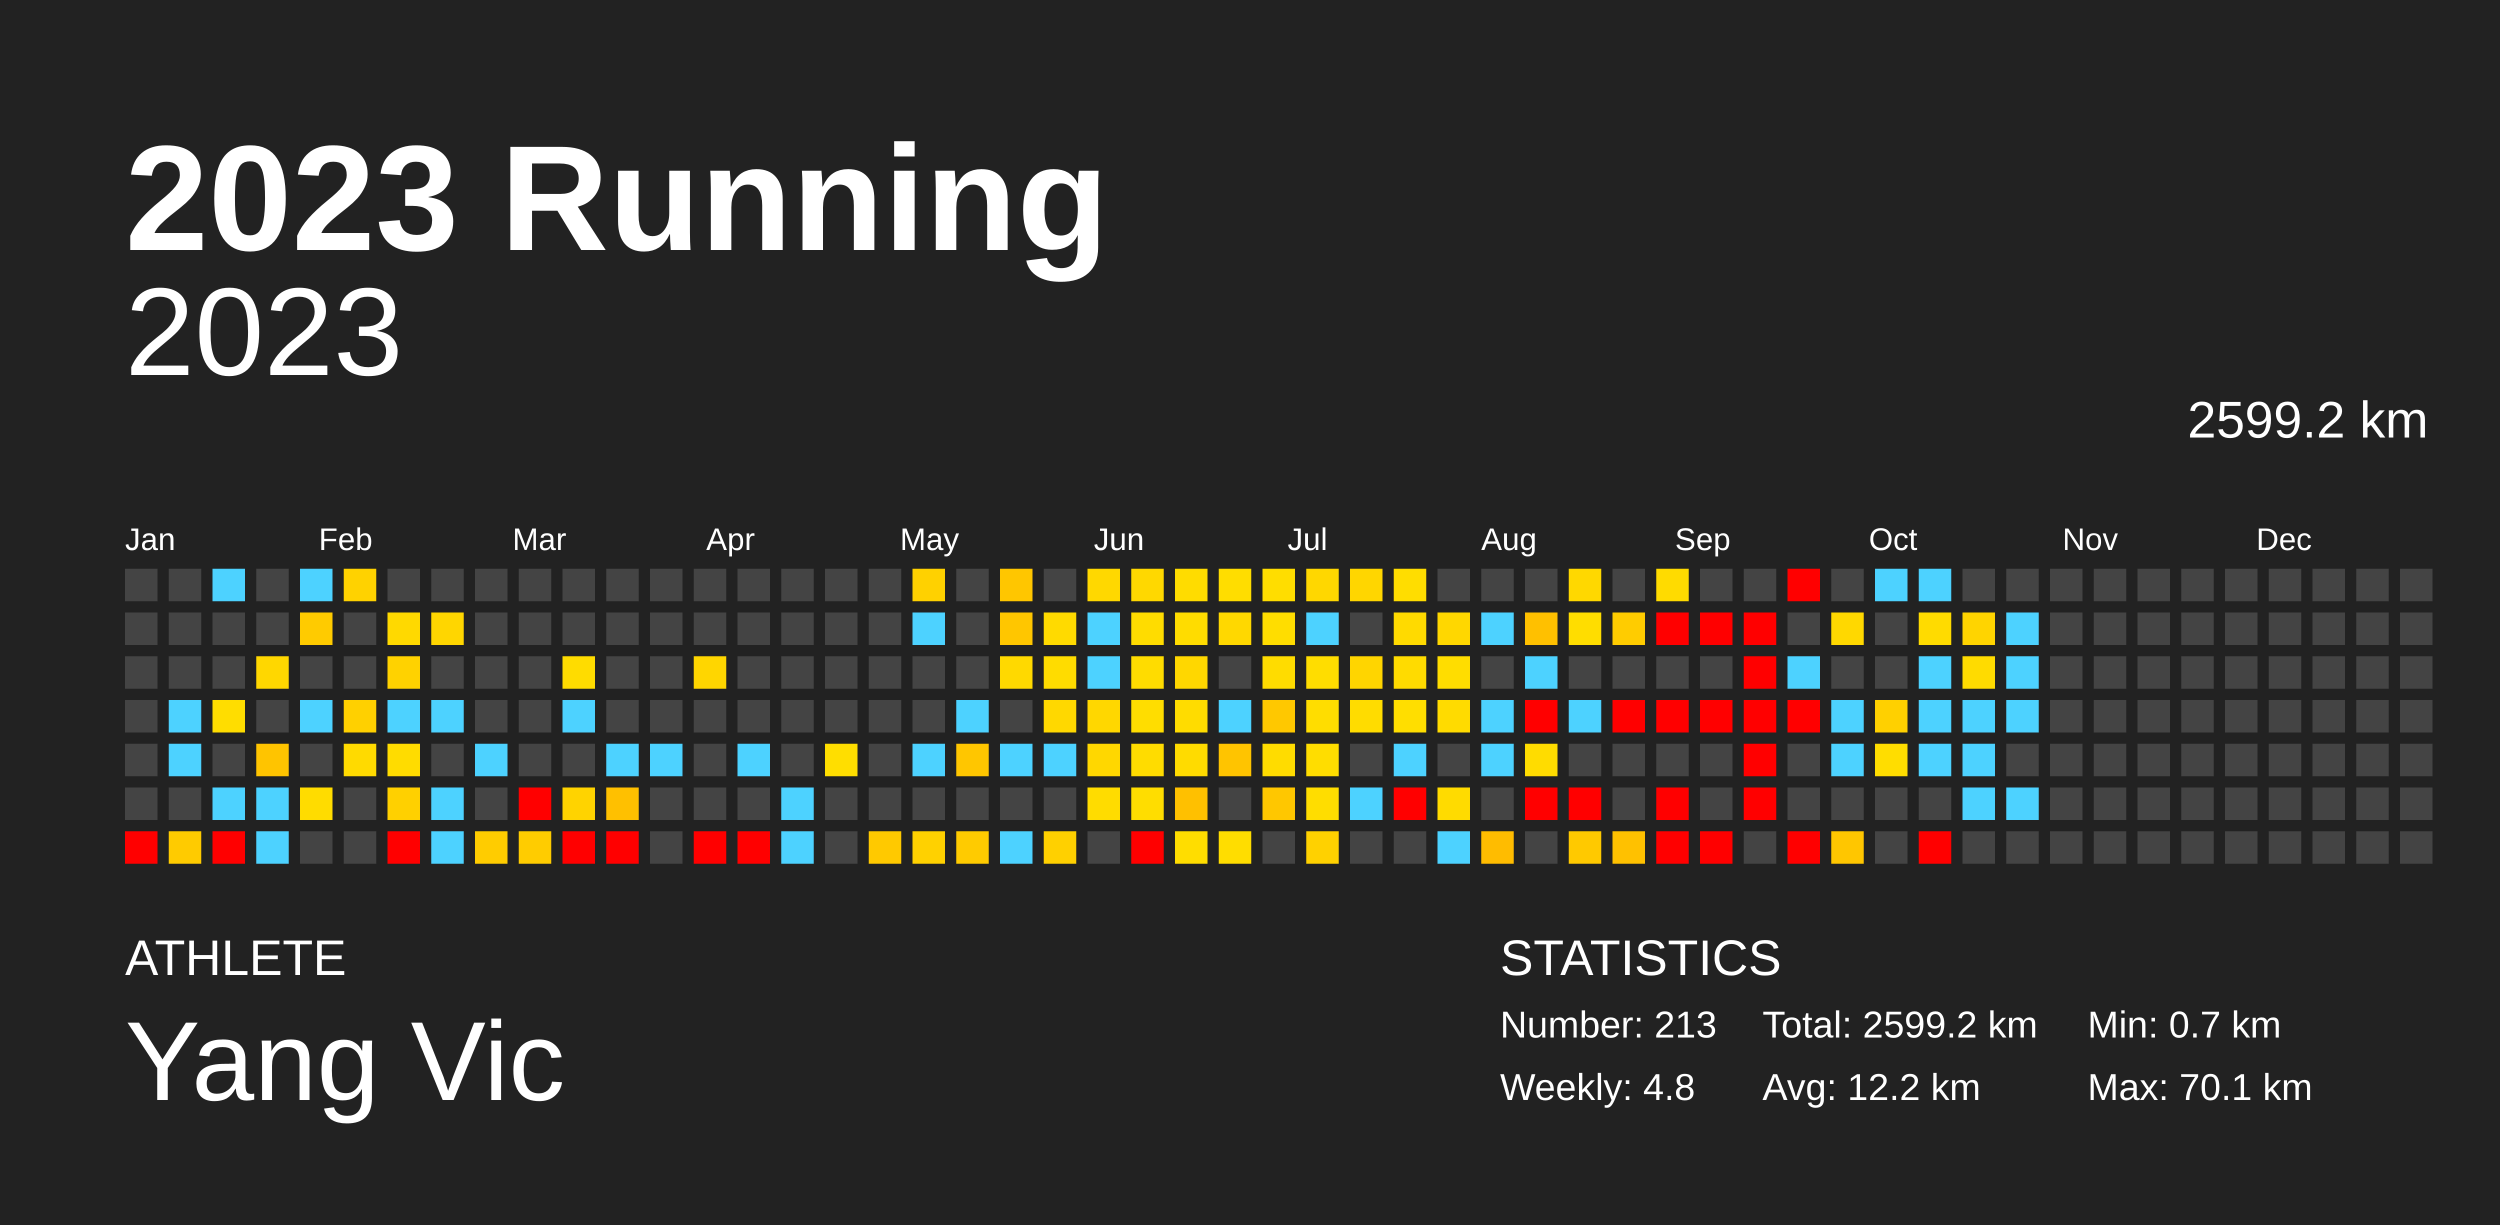
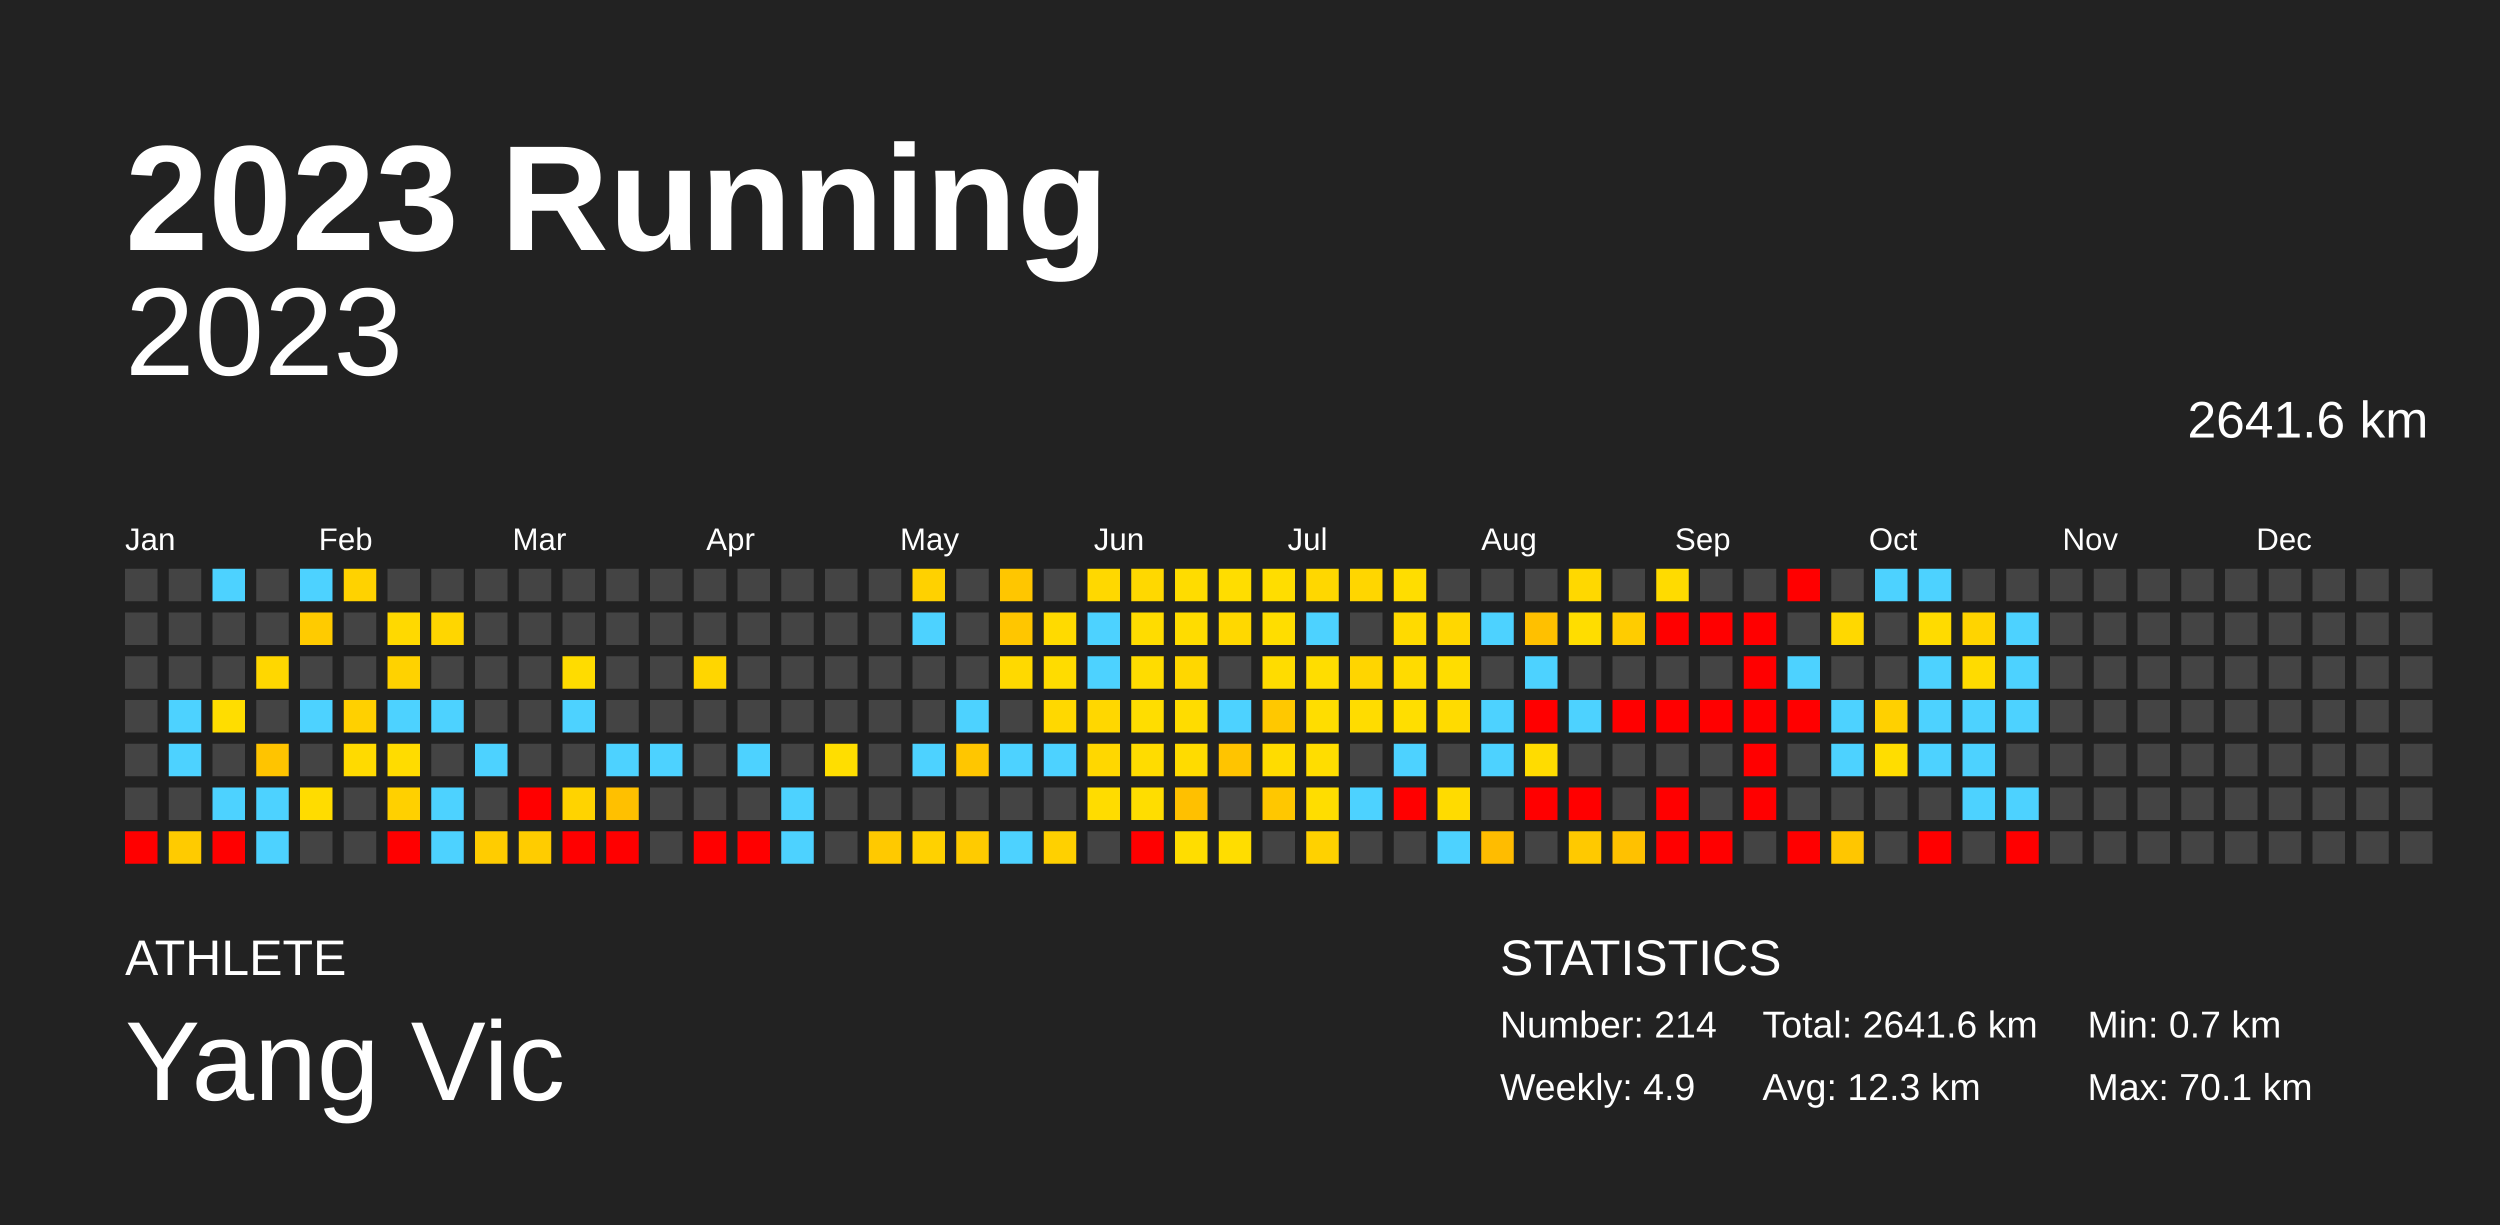
<svg xmlns="http://www.w3.org/2000/svg" baseProfile="full" height="98mm" version="1.1" viewBox="0,0,200,98" width="200mm">
  <defs />
  <rect fill="#222222" height="98" width="200" x="0" y="0" />
  <text fill="#FFFFFF" style="font-size:12px; font-family:Arial; font-weight:bold;" x="10" y="20">2023 Running</text>
  <text fill="#FFFFFF" style="font-size:4px; font-family:Arial" x="10" y="78">ATHLETE</text>
  <text fill="#FFFFFF" style="font-size:9px; font-family:Arial" x="10" y="88">Yang Vic</text>
  <text fill="#FFFFFF" style="font-size:4px; font-family:Arial" x="120" y="78">STATISTICS</text>
-   <text fill="#FFFFFF" style="font-size:3px; font-family:Arial" x="120" y="83">Number: 213</text>
-   <text fill="#FFFFFF" style="font-size:3px; font-family:Arial" x="120" y="88">Weekly: 4.8</text>
-   <text fill="#FFFFFF" style="font-size:3px; font-family:Arial" x="141" y="83">Total: 2599.2 km</text>
-   <text fill="#FFFFFF" style="font-size:3px; font-family:Arial" x="141" y="88">Avg: 12.2 km</text>
+   <text fill="#FFFFFF" style="font-size:3px; font-family:Arial" x="120" y="83">Number: 214</text>
+   <text fill="#FFFFFF" style="font-size:3px; font-family:Arial" x="120" y="88">Weekly: 4.9</text>
+   <text fill="#FFFFFF" style="font-size:3px; font-family:Arial" x="141" y="83">Total: 2641.6 km</text>
+   <text fill="#FFFFFF" style="font-size:3px; font-family:Arial" x="141" y="88">Avg: 12.3 km</text>
  <text fill="#FFFFFF" style="font-size:3px; font-family:Arial" x="167" y="83">Min: 0.7 km</text>
  <text fill="#FFFFFF" style="font-size:3px; font-family:Arial" x="167" y="88">Max: 70.1 km</text>
  <text alignment-baseline="hanging" fill="#FFFFFF" style="font-size:10.0px; font-family:Arial;" x="10" y="30">2023</text>
-   <text alignment-baseline="hanging" fill="#FFFFFF" style="font-size:4.125px; font-family:Arial;" x="175" y="35">2599.2 km</text>
+   <text alignment-baseline="hanging" fill="#FFFFFF" style="font-size:4.125px; font-family:Arial;" x="175" y="35">2641.6 km</text>
  <text fill="#FFFFFF" style="font-size:2.5px; font-family:Arial" x="10.0" y="44">Jan</text>
  <text fill="#FFFFFF" style="font-size:2.5px; font-family:Arial" x="25.5" y="44">Feb</text>
  <text fill="#FFFFFF" style="font-size:2.5px; font-family:Arial" x="41.0" y="44">Mar</text>
  <text fill="#FFFFFF" style="font-size:2.5px; font-family:Arial" x="56.5" y="44">Apr</text>
  <text fill="#FFFFFF" style="font-size:2.5px; font-family:Arial" x="72.0" y="44">May</text>
  <text fill="#FFFFFF" style="font-size:2.5px; font-family:Arial" x="87.5" y="44">Jun</text>
  <text fill="#FFFFFF" style="font-size:2.5px; font-family:Arial" x="103.0" y="44">Jul</text>
  <text fill="#FFFFFF" style="font-size:2.5px; font-family:Arial" x="118.5" y="44">Aug</text>
  <text fill="#FFFFFF" style="font-size:2.5px; font-family:Arial" x="134.0" y="44">Sep</text>
  <text fill="#FFFFFF" style="font-size:2.5px; font-family:Arial" x="149.5" y="44">Oct</text>
  <text fill="#FFFFFF" style="font-size:2.5px; font-family:Arial" x="165.0" y="44">Nov</text>
  <text fill="#FFFFFF" style="font-size:2.5px; font-family:Arial" x="180.5" y="44">Dec</text>
  <rect fill="#444444" height="2.6" width="2.6" x="10.0" y="45.5" />
  <rect fill="#444444" height="2.6" width="2.6" x="10.0" y="49.0" />
  <rect fill="#444444" height="2.6" width="2.6" x="10.0" y="52.5" />
  <rect fill="#444444" height="2.6" width="2.6" x="10.0" y="56.0" />
  <rect fill="#444444" height="2.6" width="2.6" x="10.0" y="59.5" />
  <rect fill="#444444" height="2.6" width="2.6" x="10.0" y="63.0" />
  <rect fill="red" height="2.6" width="2.6" x="10.0" y="66.5" />
  <rect fill="#444444" height="2.6" width="2.6" x="13.5" y="45.5" />
  <rect fill="#444444" height="2.6" width="2.6" x="13.5" y="49.0" />
  <rect fill="#444444" height="2.6" width="2.6" x="13.5" y="52.5" />
  <rect fill="#4dd2ff" height="2.6" width="2.6" x="13.5" y="56.0" />
  <rect fill="#4dd2ff" height="2.6" width="2.6" x="13.5" y="59.5" />
  <rect fill="#444444" height="2.6" width="2.6" x="13.5" y="63.0" />
  <rect fill="#ffcb00" height="2.6" width="2.6" x="13.5" y="66.5" />
  <rect fill="#4dd2ff" height="2.6" width="2.6" x="17.0" y="45.5" />
  <rect fill="#444444" height="2.6" width="2.6" x="17.0" y="49.0" />
  <rect fill="#444444" height="2.6" width="2.6" x="17.0" y="52.5" />
  <rect fill="#ffdd00" height="2.6" width="2.6" x="17.0" y="56.0" />
  <rect fill="#444444" height="2.6" width="2.6" x="17.0" y="59.5" />
  <rect fill="#4dd2ff" height="2.6" width="2.6" x="17.0" y="63.0" />
  <rect fill="red" height="2.6" width="2.6" x="17.0" y="66.5" />
  <rect fill="#444444" height="2.6" width="2.6" x="20.5" y="45.5" />
  <rect fill="#444444" height="2.6" width="2.6" x="20.5" y="49.0" />
  <rect fill="#ffd700" height="2.6" width="2.6" x="20.5" y="52.5" />
  <rect fill="#444444" height="2.6" width="2.6" x="20.5" y="56.0" />
  <rect fill="#ffc400" height="2.6" width="2.6" x="20.5" y="59.5" />
  <rect fill="#4dd2ff" height="2.6" width="2.6" x="20.5" y="63.0" />
  <rect fill="#4dd2ff" height="2.6" width="2.6" x="20.5" y="66.5" />
  <rect fill="#4dd2ff" height="2.6" width="2.6" x="24.0" y="45.5" />
  <rect fill="#ffcb00" height="2.6" width="2.6" x="24.0" y="49.0" />
  <rect fill="#444444" height="2.6" width="2.6" x="24.0" y="52.5" />
  <rect fill="#4dd2ff" height="2.6" width="2.6" x="24.0" y="56.0" />
  <rect fill="#444444" height="2.6" width="2.6" x="24.0" y="59.5" />
  <rect fill="#ffdc00" height="2.6" width="2.6" x="24.0" y="63.0" />
  <rect fill="#444444" height="2.6" width="2.6" x="24.0" y="66.5" />
  <rect fill="#ffd200" height="2.6" width="2.6" x="27.5" y="45.5" />
  <rect fill="#444444" height="2.6" width="2.6" x="27.5" y="49.0" />
  <rect fill="#444444" height="2.6" width="2.6" x="27.5" y="52.5" />
  <rect fill="#ffd000" height="2.6" width="2.6" x="27.5" y="56.0" />
  <rect fill="#ffda00" height="2.6" width="2.6" x="27.5" y="59.5" />
  <rect fill="#444444" height="2.6" width="2.6" x="27.5" y="63.0" />
  <rect fill="#444444" height="2.6" width="2.6" x="27.5" y="66.5" />
  <rect fill="#444444" height="2.6" width="2.6" x="31.0" y="45.5" />
  <rect fill="#ffd900" height="2.6" width="2.6" x="31.0" y="49.0" />
  <rect fill="#ffd200" height="2.6" width="2.6" x="31.0" y="52.5" />
  <rect fill="#4dd2ff" height="2.6" width="2.6" x="31.0" y="56.0" />
  <rect fill="#ffdc00" height="2.6" width="2.6" x="31.0" y="59.5" />
  <rect fill="#ffd000" height="2.6" width="2.6" x="31.0" y="63.0" />
  <rect fill="red" height="2.6" width="2.6" x="31.0" y="66.5" />
  <rect fill="#444444" height="2.6" width="2.6" x="34.5" y="45.5" />
  <rect fill="#ffd600" height="2.6" width="2.6" x="34.5" y="49.0" />
  <rect fill="#444444" height="2.6" width="2.6" x="34.5" y="52.5" />
  <rect fill="#4dd2ff" height="2.6" width="2.6" x="34.5" y="56.0" />
  <rect fill="#444444" height="2.6" width="2.6" x="34.5" y="59.5" />
  <rect fill="#4dd2ff" height="2.6" width="2.6" x="34.5" y="63.0" />
  <rect fill="#4dd2ff" height="2.6" width="2.6" x="34.5" y="66.5" />
  <rect fill="#444444" height="2.6" width="2.6" x="38.0" y="45.5" />
  <rect fill="#444444" height="2.6" width="2.6" x="38.0" y="49.0" />
  <rect fill="#444444" height="2.6" width="2.6" x="38.0" y="52.5" />
  <rect fill="#444444" height="2.6" width="2.6" x="38.0" y="56.0" />
  <rect fill="#4dd2ff" height="2.6" width="2.6" x="38.0" y="59.5" />
  <rect fill="#444444" height="2.6" width="2.6" x="38.0" y="63.0" />
  <rect fill="#ffcc00" height="2.6" width="2.6" x="38.0" y="66.5" />
  <rect fill="#444444" height="2.6" width="2.6" x="41.5" y="45.5" />
  <rect fill="#444444" height="2.6" width="2.6" x="41.5" y="49.0" />
  <rect fill="#444444" height="2.6" width="2.6" x="41.5" y="52.5" />
  <rect fill="#444444" height="2.6" width="2.6" x="41.5" y="56.0" />
  <rect fill="#444444" height="2.6" width="2.6" x="41.5" y="59.5" />
  <rect fill="red" height="2.6" width="2.6" x="41.5" y="63.0" />
  <rect fill="#ffcc00" height="2.6" width="2.6" x="41.5" y="66.5" />
  <rect fill="#444444" height="2.6" width="2.6" x="45.0" y="45.5" />
  <rect fill="#444444" height="2.6" width="2.6" x="45.0" y="49.0" />
  <rect fill="#ffdc00" height="2.6" width="2.6" x="45.0" y="52.5" />
  <rect fill="#4dd2ff" height="2.6" width="2.6" x="45.0" y="56.0" />
  <rect fill="#444444" height="2.6" width="2.6" x="45.0" y="59.5" />
  <rect fill="#ffd300" height="2.6" width="2.6" x="45.0" y="63.0" />
  <rect fill="red" height="2.6" width="2.6" x="45.0" y="66.5" />
  <rect fill="#444444" height="2.6" width="2.6" x="48.5" y="45.5" />
  <rect fill="#444444" height="2.6" width="2.6" x="48.5" y="49.0" />
  <rect fill="#444444" height="2.6" width="2.6" x="48.5" y="52.5" />
  <rect fill="#444444" height="2.6" width="2.6" x="48.5" y="56.0" />
  <rect fill="#4dd2ff" height="2.6" width="2.6" x="48.5" y="59.5" />
  <rect fill="#ffc000" height="2.6" width="2.6" x="48.5" y="63.0" />
  <rect fill="red" height="2.6" width="2.6" x="48.5" y="66.5" />
  <rect fill="#444444" height="2.6" width="2.6" x="52.0" y="45.5" />
  <rect fill="#444444" height="2.6" width="2.6" x="52.0" y="49.0" />
  <rect fill="#444444" height="2.6" width="2.6" x="52.0" y="52.5" />
  <rect fill="#444444" height="2.6" width="2.6" x="52.0" y="56.0" />
  <rect fill="#4dd2ff" height="2.6" width="2.6" x="52.0" y="59.5" />
  <rect fill="#444444" height="2.6" width="2.6" x="52.0" y="63.0" />
  <rect fill="#444444" height="2.6" width="2.6" x="52.0" y="66.5" />
  <rect fill="#444444" height="2.6" width="2.6" x="55.5" y="45.5" />
  <rect fill="#444444" height="2.6" width="2.6" x="55.5" y="49.0" />
  <rect fill="#ffd600" height="2.6" width="2.6" x="55.5" y="52.5" />
  <rect fill="#444444" height="2.6" width="2.6" x="55.5" y="56.0" />
  <rect fill="#444444" height="2.6" width="2.6" x="55.5" y="59.5" />
  <rect fill="#444444" height="2.6" width="2.6" x="55.5" y="63.0" />
  <rect fill="red" height="2.6" width="2.6" x="55.5" y="66.5" />
  <rect fill="#444444" height="2.6" width="2.6" x="59.0" y="45.5" />
  <rect fill="#444444" height="2.6" width="2.6" x="59.0" y="49.0" />
  <rect fill="#444444" height="2.6" width="2.6" x="59.0" y="52.5" />
  <rect fill="#444444" height="2.6" width="2.6" x="59.0" y="56.0" />
  <rect fill="#4dd2ff" height="2.6" width="2.6" x="59.0" y="59.5" />
  <rect fill="#444444" height="2.6" width="2.6" x="59.0" y="63.0" />
  <rect fill="red" height="2.6" width="2.6" x="59.0" y="66.5" />
  <rect fill="#444444" height="2.6" width="2.6" x="62.5" y="45.5" />
  <rect fill="#444444" height="2.6" width="2.6" x="62.5" y="49.0" />
  <rect fill="#444444" height="2.6" width="2.6" x="62.5" y="52.5" />
  <rect fill="#444444" height="2.6" width="2.6" x="62.5" y="56.0" />
  <rect fill="#444444" height="2.6" width="2.6" x="62.5" y="59.5" />
  <rect fill="#4dd2ff" height="2.6" width="2.6" x="62.5" y="63.0" />
  <rect fill="#4dd2ff" height="2.6" width="2.6" x="62.5" y="66.5" />
  <rect fill="#444444" height="2.6" width="2.6" x="66.0" y="45.5" />
  <rect fill="#444444" height="2.6" width="2.6" x="66.0" y="49.0" />
  <rect fill="#444444" height="2.6" width="2.6" x="66.0" y="52.5" />
  <rect fill="#444444" height="2.6" width="2.6" x="66.0" y="56.0" />
  <rect fill="#ffde00" height="2.6" width="2.6" x="66.0" y="59.5" />
  <rect fill="#444444" height="2.6" width="2.6" x="66.0" y="63.0" />
  <rect fill="#444444" height="2.6" width="2.6" x="66.0" y="66.5" />
  <rect fill="#444444" height="2.6" width="2.6" x="69.5" y="45.5" />
  <rect fill="#444444" height="2.6" width="2.6" x="69.5" y="49.0" />
  <rect fill="#444444" height="2.6" width="2.6" x="69.5" y="52.5" />
  <rect fill="#444444" height="2.6" width="2.6" x="69.5" y="56.0" />
  <rect fill="#444444" height="2.6" width="2.6" x="69.5" y="59.5" />
  <rect fill="#444444" height="2.6" width="2.6" x="69.5" y="63.0" />
  <rect fill="#ffc900" height="2.6" width="2.6" x="69.5" y="66.5" />
  <rect fill="#ffd100" height="2.6" width="2.6" x="73.0" y="45.5" />
  <rect fill="#4dd2ff" height="2.6" width="2.6" x="73.0" y="49.0" />
  <rect fill="#444444" height="2.6" width="2.6" x="73.0" y="52.5" />
  <rect fill="#444444" height="2.6" width="2.6" x="73.0" y="56.0" />
  <rect fill="#4dd2ff" height="2.6" width="2.6" x="73.0" y="59.5" />
  <rect fill="#444444" height="2.6" width="2.6" x="73.0" y="63.0" />
  <rect fill="#ffd100" height="2.6" width="2.6" x="73.0" y="66.5" />
  <rect fill="#444444" height="2.6" width="2.6" x="76.5" y="45.5" />
  <rect fill="#444444" height="2.6" width="2.6" x="76.5" y="49.0" />
  <rect fill="#444444" height="2.6" width="2.6" x="76.5" y="52.5" />
  <rect fill="#4dd2ff" height="2.6" width="2.6" x="76.5" y="56.0" />
  <rect fill="#ffc600" height="2.6" width="2.6" x="76.5" y="59.5" />
  <rect fill="#444444" height="2.6" width="2.6" x="76.5" y="63.0" />
  <rect fill="#ffcb00" height="2.6" width="2.6" x="76.5" y="66.5" />
  <rect fill="#ffc600" height="2.6" width="2.6" x="80.0" y="45.5" />
  <rect fill="#ffc600" height="2.6" width="2.6" x="80.0" y="49.0" />
  <rect fill="#ffd900" height="2.6" width="2.6" x="80.0" y="52.5" />
  <rect fill="#444444" height="2.6" width="2.6" x="80.0" y="56.0" />
  <rect fill="#4dd2ff" height="2.6" width="2.6" x="80.0" y="59.5" />
  <rect fill="#444444" height="2.6" width="2.6" x="80.0" y="63.0" />
  <rect fill="#4dd2ff" height="2.6" width="2.6" x="80.0" y="66.5" />
  <rect fill="#444444" height="2.6" width="2.6" x="83.5" y="45.5" />
  <rect fill="#ffda00" height="2.6" width="2.6" x="83.5" y="49.0" />
  <rect fill="#ffdc00" height="2.6" width="2.6" x="83.5" y="52.5" />
  <rect fill="#ffd800" height="2.6" width="2.6" x="83.5" y="56.0" />
  <rect fill="#4dd2ff" height="2.6" width="2.6" x="83.5" y="59.5" />
  <rect fill="#444444" height="2.6" width="2.6" x="83.5" y="63.0" />
  <rect fill="#ffd000" height="2.6" width="2.6" x="83.5" y="66.5" />
  <rect fill="#ffd800" height="2.6" width="2.6" x="87.0" y="45.5" />
  <rect fill="#4dd2ff" height="2.6" width="2.6" x="87.0" y="49.0" />
  <rect fill="#4dd2ff" height="2.6" width="2.6" x="87.0" y="52.5" />
  <rect fill="#ffd700" height="2.6" width="2.6" x="87.0" y="56.0" />
  <rect fill="#ffd700" height="2.6" width="2.6" x="87.0" y="59.5" />
  <rect fill="#ffdc00" height="2.6" width="2.6" x="87.0" y="63.0" />
  <rect fill="#444444" height="2.6" width="2.6" x="87.0" y="66.5" />
  <rect fill="#ffd800" height="2.6" width="2.6" x="90.5" y="45.5" />
  <rect fill="#ffdc00" height="2.6" width="2.6" x="90.5" y="49.0" />
  <rect fill="#ffdc00" height="2.6" width="2.6" x="90.5" y="52.5" />
  <rect fill="#ffdd00" height="2.6" width="2.6" x="90.5" y="56.0" />
  <rect fill="#ffdc00" height="2.6" width="2.6" x="90.5" y="59.5" />
  <rect fill="#ffdd00" height="2.6" width="2.6" x="90.5" y="63.0" />
  <rect fill="red" height="2.6" width="2.6" x="90.5" y="66.5" />
  <rect fill="#ffdc00" height="2.6" width="2.6" x="94.0" y="45.5" />
  <rect fill="#ffdc00" height="2.6" width="2.6" x="94.0" y="49.0" />
  <rect fill="#ffd700" height="2.6" width="2.6" x="94.0" y="52.5" />
  <rect fill="#ffdc00" height="2.6" width="2.6" x="94.0" y="56.0" />
  <rect fill="#ffdb00" height="2.6" width="2.6" x="94.0" y="59.5" />
  <rect fill="#ffc000" height="2.6" width="2.6" x="94.0" y="63.0" />
  <rect fill="#ffdd00" height="2.6" width="2.6" x="94.0" y="66.5" />
  <rect fill="#ffdd00" height="2.6" width="2.6" x="97.5" y="45.5" />
  <rect fill="#ffd800" height="2.6" width="2.6" x="97.5" y="49.0" />
  <rect fill="#444444" height="2.6" width="2.6" x="97.5" y="52.5" />
  <rect fill="#4dd2ff" height="2.6" width="2.6" x="97.5" y="56.0" />
  <rect fill="#ffc400" height="2.6" width="2.6" x="97.5" y="59.5" />
  <rect fill="#444444" height="2.6" width="2.6" x="97.5" y="63.0" />
  <rect fill="#ffdd00" height="2.6" width="2.6" x="97.5" y="66.5" />
  <rect fill="#ffdd00" height="2.6" width="2.6" x="101.0" y="45.5" />
  <rect fill="#ffdd00" height="2.6" width="2.6" x="101.0" y="49.0" />
  <rect fill="#ffdc00" height="2.6" width="2.6" x="101.0" y="52.5" />
  <rect fill="#ffc800" height="2.6" width="2.6" x="101.0" y="56.0" />
  <rect fill="#ffdc00" height="2.6" width="2.6" x="101.0" y="59.5" />
  <rect fill="#ffc700" height="2.6" width="2.6" x="101.0" y="63.0" />
  <rect fill="#444444" height="2.6" width="2.6" x="101.0" y="66.5" />
  <rect fill="#ffd700" height="2.6" width="2.6" x="104.5" y="45.5" />
  <rect fill="#4dd2ff" height="2.6" width="2.6" x="104.5" y="49.0" />
  <rect fill="#ffdd00" height="2.6" width="2.6" x="104.5" y="52.5" />
  <rect fill="#ffdd00" height="2.6" width="2.6" x="104.5" y="56.0" />
  <rect fill="#ffdd00" height="2.6" width="2.6" x="104.5" y="59.5" />
  <rect fill="#ffdd00" height="2.6" width="2.6" x="104.5" y="63.0" />
  <rect fill="#ffd100" height="2.6" width="2.6" x="104.5" y="66.5" />
  <rect fill="#ffd600" height="2.6" width="2.6" x="108.0" y="45.5" />
  <rect fill="#444444" height="2.6" width="2.6" x="108.0" y="49.0" />
  <rect fill="#ffd500" height="2.6" width="2.6" x="108.0" y="52.5" />
  <rect fill="#ffdc00" height="2.6" width="2.6" x="108.0" y="56.0" />
  <rect fill="#444444" height="2.6" width="2.6" x="108.0" y="59.5" />
  <rect fill="#4dd2ff" height="2.6" width="2.6" x="108.0" y="63.0" />
  <rect fill="#444444" height="2.6" width="2.6" x="108.0" y="66.5" />
  <rect fill="#ffdd00" height="2.6" width="2.6" x="111.5" y="45.5" />
  <rect fill="#ffda00" height="2.6" width="2.6" x="111.5" y="49.0" />
  <rect fill="#ffdb00" height="2.6" width="2.6" x="111.5" y="52.5" />
  <rect fill="#ffde00" height="2.6" width="2.6" x="111.5" y="56.0" />
  <rect fill="#4dd2ff" height="2.6" width="2.6" x="111.5" y="59.5" />
  <rect fill="red" height="2.6" width="2.6" x="111.5" y="63.0" />
  <rect fill="#444444" height="2.6" width="2.6" x="111.5" y="66.5" />
  <rect fill="#444444" height="2.6" width="2.6" x="115.0" y="45.5" />
  <rect fill="#ffd700" height="2.6" width="2.6" x="115.0" y="49.0" />
  <rect fill="#ffdd00" height="2.6" width="2.6" x="115.0" y="52.5" />
  <rect fill="#ffdb00" height="2.6" width="2.6" x="115.0" y="56.0" />
  <rect fill="#444444" height="2.6" width="2.6" x="115.0" y="59.5" />
  <rect fill="#ffdb00" height="2.6" width="2.6" x="115.0" y="63.0" />
  <rect fill="#4dd2ff" height="2.6" width="2.6" x="115.0" y="66.5" />
  <rect fill="#444444" height="2.6" width="2.6" x="118.5" y="45.5" />
  <rect fill="#4dd2ff" height="2.6" width="2.6" x="118.5" y="49.0" />
  <rect fill="#444444" height="2.6" width="2.6" x="118.5" y="52.5" />
  <rect fill="#4dd2ff" height="2.6" width="2.6" x="118.5" y="56.0" />
  <rect fill="#4dd2ff" height="2.6" width="2.6" x="118.5" y="59.5" />
  <rect fill="#444444" height="2.6" width="2.6" x="118.5" y="63.0" />
  <rect fill="#ffbc00" height="2.6" width="2.6" x="118.5" y="66.5" />
  <rect fill="#444444" height="2.6" width="2.6" x="122.0" y="45.5" />
  <rect fill="#ffc000" height="2.6" width="2.6" x="122.0" y="49.0" />
  <rect fill="#4dd2ff" height="2.6" width="2.6" x="122.0" y="52.5" />
  <rect fill="red" height="2.6" width="2.6" x="122.0" y="56.0" />
  <rect fill="#ffdc00" height="2.6" width="2.6" x="122.0" y="59.5" />
  <rect fill="red" height="2.6" width="2.6" x="122.0" y="63.0" />
  <rect fill="#444444" height="2.6" width="2.6" x="122.0" y="66.5" />
  <rect fill="#ffd800" height="2.6" width="2.6" x="125.5" y="45.5" />
  <rect fill="#ffdd00" height="2.6" width="2.6" x="125.5" y="49.0" />
  <rect fill="#444444" height="2.6" width="2.6" x="125.5" y="52.5" />
  <rect fill="#4dd2ff" height="2.6" width="2.6" x="125.5" y="56.0" />
  <rect fill="#444444" height="2.6" width="2.6" x="125.5" y="59.5" />
  <rect fill="red" height="2.6" width="2.6" x="125.5" y="63.0" />
  <rect fill="#ffc900" height="2.6" width="2.6" x="125.5" y="66.5" />
  <rect fill="#444444" height="2.6" width="2.6" x="129.0" y="45.5" />
  <rect fill="#ffcc00" height="2.6" width="2.6" x="129.0" y="49.0" />
  <rect fill="#444444" height="2.6" width="2.6" x="129.0" y="52.5" />
  <rect fill="red" height="2.6" width="2.6" x="129.0" y="56.0" />
  <rect fill="#444444" height="2.6" width="2.6" x="129.0" y="59.5" />
  <rect fill="#444444" height="2.6" width="2.6" x="129.0" y="63.0" />
  <rect fill="#ffc100" height="2.6" width="2.6" x="129.0" y="66.5" />
  <rect fill="#ffdb00" height="2.6" width="2.6" x="132.5" y="45.5" />
  <rect fill="red" height="2.6" width="2.6" x="132.5" y="49.0" />
  <rect fill="#444444" height="2.6" width="2.6" x="132.5" y="52.5" />
  <rect fill="red" height="2.6" width="2.6" x="132.5" y="56.0" />
  <rect fill="#444444" height="2.6" width="2.6" x="132.5" y="59.5" />
  <rect fill="red" height="2.6" width="2.6" x="132.5" y="63.0" />
  <rect fill="red" height="2.6" width="2.6" x="132.5" y="66.5" />
  <rect fill="#444444" height="2.6" width="2.6" x="136.0" y="45.5" />
  <rect fill="red" height="2.6" width="2.6" x="136.0" y="49.0" />
  <rect fill="#444444" height="2.6" width="2.6" x="136.0" y="52.5" />
  <rect fill="red" height="2.6" width="2.6" x="136.0" y="56.0" />
  <rect fill="#444444" height="2.6" width="2.6" x="136.0" y="59.5" />
  <rect fill="#444444" height="2.6" width="2.6" x="136.0" y="63.0" />
  <rect fill="red" height="2.6" width="2.6" x="136.0" y="66.5" />
  <rect fill="#444444" height="2.6" width="2.6" x="139.5" y="45.5" />
  <rect fill="red" height="2.6" width="2.6" x="139.5" y="49.0" />
  <rect fill="red" height="2.6" width="2.6" x="139.5" y="52.5" />
  <rect fill="red" height="2.6" width="2.6" x="139.5" y="56.0" />
  <rect fill="red" height="2.6" width="2.6" x="139.5" y="59.5" />
  <rect fill="red" height="2.6" width="2.6" x="139.5" y="63.0" />
  <rect fill="#444444" height="2.6" width="2.6" x="139.5" y="66.5" />
  <rect fill="red" height="2.6" width="2.6" x="143.0" y="45.5" />
  <rect fill="#444444" height="2.6" width="2.6" x="143.0" y="49.0" />
  <rect fill="#4dd2ff" height="2.6" width="2.6" x="143.0" y="52.5" />
  <rect fill="red" height="2.6" width="2.6" x="143.0" y="56.0" />
  <rect fill="#444444" height="2.6" width="2.6" x="143.0" y="59.5" />
  <rect fill="#444444" height="2.6" width="2.6" x="143.0" y="63.0" />
  <rect fill="red" height="2.6" width="2.6" x="143.0" y="66.5" />
  <rect fill="#444444" height="2.6" width="2.6" x="146.5" y="45.5" />
  <rect fill="#ffd800" height="2.6" width="2.6" x="146.5" y="49.0" />
  <rect fill="#444444" height="2.6" width="2.6" x="146.5" y="52.5" />
  <rect fill="#4dd2ff" height="2.6" width="2.6" x="146.5" y="56.0" />
  <rect fill="#4dd2ff" height="2.6" width="2.6" x="146.5" y="59.5" />
  <rect fill="#444444" height="2.6" width="2.6" x="146.5" y="63.0" />
  <rect fill="#ffc600" height="2.6" width="2.6" x="146.5" y="66.5" />
  <rect fill="#4dd2ff" height="2.6" width="2.6" x="150.0" y="45.5" />
  <rect fill="#444444" height="2.6" width="2.6" x="150.0" y="49.0" />
  <rect fill="#444444" height="2.6" width="2.6" x="150.0" y="52.5" />
  <rect fill="#ffd000" height="2.6" width="2.6" x="150.0" y="56.0" />
  <rect fill="#ffdd00" height="2.6" width="2.6" x="150.0" y="59.5" />
  <rect fill="#444444" height="2.6" width="2.6" x="150.0" y="63.0" />
  <rect fill="#444444" height="2.6" width="2.6" x="150.0" y="66.5" />
  <rect fill="#4dd2ff" height="2.6" width="2.6" x="153.5" y="45.5" />
  <rect fill="#ffdb00" height="2.6" width="2.6" x="153.5" y="49.0" />
  <rect fill="#4dd2ff" height="2.6" width="2.6" x="153.5" y="52.5" />
  <rect fill="#4dd2ff" height="2.6" width="2.6" x="153.5" y="56.0" />
  <rect fill="#4dd2ff" height="2.6" width="2.6" x="153.5" y="59.5" />
  <rect fill="#444444" height="2.6" width="2.6" x="153.5" y="63.0" />
  <rect fill="red" height="2.6" width="2.6" x="153.5" y="66.5" />
  <rect fill="#444444" height="2.6" width="2.6" x="157.0" y="45.5" />
  <rect fill="#ffd400" height="2.6" width="2.6" x="157.0" y="49.0" />
  <rect fill="#ffdb00" height="2.6" width="2.6" x="157.0" y="52.5" />
  <rect fill="#4dd2ff" height="2.6" width="2.6" x="157.0" y="56.0" />
  <rect fill="#4dd2ff" height="2.6" width="2.6" x="157.0" y="59.5" />
  <rect fill="#4dd2ff" height="2.6" width="2.6" x="157.0" y="63.0" />
  <rect fill="#444444" height="2.6" width="2.6" x="157.0" y="66.5" />
  <rect fill="#444444" height="2.6" width="2.6" x="160.5" y="45.5" />
  <rect fill="#4dd2ff" height="2.6" width="2.6" x="160.5" y="49.0" />
  <rect fill="#4dd2ff" height="2.6" width="2.6" x="160.5" y="52.5" />
  <rect fill="#4dd2ff" height="2.6" width="2.6" x="160.5" y="56.0" />
  <rect fill="#444444" height="2.6" width="2.6" x="160.5" y="59.5" />
  <rect fill="#4dd2ff" height="2.6" width="2.6" x="160.5" y="63.0" />
-   <rect fill="#444444" height="2.6" width="2.6" x="160.5" y="66.5" />
+   <rect fill="red" height="2.6" width="2.6" x="160.5" y="66.5" />
  <rect fill="#444444" height="2.6" width="2.6" x="164.0" y="45.5" />
  <rect fill="#444444" height="2.6" width="2.6" x="164.0" y="49.0" />
  <rect fill="#444444" height="2.6" width="2.6" x="164.0" y="52.5" />
  <rect fill="#444444" height="2.6" width="2.6" x="164.0" y="56.0" />
  <rect fill="#444444" height="2.6" width="2.6" x="164.0" y="59.5" />
  <rect fill="#444444" height="2.6" width="2.6" x="164.0" y="63.0" />
  <rect fill="#444444" height="2.6" width="2.6" x="164.0" y="66.5" />
  <rect fill="#444444" height="2.6" width="2.6" x="167.5" y="45.5" />
  <rect fill="#444444" height="2.6" width="2.6" x="167.5" y="49.0" />
  <rect fill="#444444" height="2.6" width="2.6" x="167.5" y="52.5" />
  <rect fill="#444444" height="2.6" width="2.6" x="167.5" y="56.0" />
  <rect fill="#444444" height="2.6" width="2.6" x="167.5" y="59.5" />
  <rect fill="#444444" height="2.6" width="2.6" x="167.5" y="63.0" />
  <rect fill="#444444" height="2.6" width="2.6" x="167.5" y="66.5" />
  <rect fill="#444444" height="2.6" width="2.6" x="171.0" y="45.5" />
  <rect fill="#444444" height="2.6" width="2.6" x="171.0" y="49.0" />
  <rect fill="#444444" height="2.6" width="2.6" x="171.0" y="52.5" />
  <rect fill="#444444" height="2.6" width="2.6" x="171.0" y="56.0" />
  <rect fill="#444444" height="2.6" width="2.6" x="171.0" y="59.5" />
  <rect fill="#444444" height="2.6" width="2.6" x="171.0" y="63.0" />
  <rect fill="#444444" height="2.6" width="2.6" x="171.0" y="66.5" />
  <rect fill="#444444" height="2.6" width="2.6" x="174.5" y="45.5" />
  <rect fill="#444444" height="2.6" width="2.6" x="174.5" y="49.0" />
  <rect fill="#444444" height="2.6" width="2.6" x="174.5" y="52.5" />
  <rect fill="#444444" height="2.6" width="2.6" x="174.5" y="56.0" />
  <rect fill="#444444" height="2.6" width="2.6" x="174.5" y="59.5" />
  <rect fill="#444444" height="2.6" width="2.6" x="174.5" y="63.0" />
  <rect fill="#444444" height="2.6" width="2.6" x="174.5" y="66.5" />
  <rect fill="#444444" height="2.6" width="2.6" x="178.0" y="45.5" />
  <rect fill="#444444" height="2.6" width="2.6" x="178.0" y="49.0" />
  <rect fill="#444444" height="2.6" width="2.6" x="178.0" y="52.5" />
  <rect fill="#444444" height="2.6" width="2.6" x="178.0" y="56.0" />
  <rect fill="#444444" height="2.6" width="2.6" x="178.0" y="59.5" />
  <rect fill="#444444" height="2.6" width="2.6" x="178.0" y="63.0" />
  <rect fill="#444444" height="2.6" width="2.6" x="178.0" y="66.5" />
  <rect fill="#444444" height="2.6" width="2.6" x="181.5" y="45.5" />
  <rect fill="#444444" height="2.6" width="2.6" x="181.5" y="49.0" />
  <rect fill="#444444" height="2.6" width="2.6" x="181.5" y="52.5" />
  <rect fill="#444444" height="2.6" width="2.6" x="181.5" y="56.0" />
  <rect fill="#444444" height="2.6" width="2.6" x="181.5" y="59.5" />
  <rect fill="#444444" height="2.6" width="2.6" x="181.5" y="63.0" />
  <rect fill="#444444" height="2.6" width="2.6" x="181.5" y="66.5" />
  <rect fill="#444444" height="2.6" width="2.6" x="185.0" y="45.5" />
  <rect fill="#444444" height="2.6" width="2.6" x="185.0" y="49.0" />
  <rect fill="#444444" height="2.6" width="2.6" x="185.0" y="52.5" />
  <rect fill="#444444" height="2.6" width="2.6" x="185.0" y="56.0" />
  <rect fill="#444444" height="2.6" width="2.6" x="185.0" y="59.5" />
  <rect fill="#444444" height="2.6" width="2.6" x="185.0" y="63.0" />
  <rect fill="#444444" height="2.6" width="2.6" x="185.0" y="66.5" />
  <rect fill="#444444" height="2.6" width="2.6" x="188.5" y="45.5" />
  <rect fill="#444444" height="2.6" width="2.6" x="188.5" y="49.0" />
  <rect fill="#444444" height="2.6" width="2.6" x="188.5" y="52.5" />
  <rect fill="#444444" height="2.6" width="2.6" x="188.5" y="56.0" />
  <rect fill="#444444" height="2.6" width="2.6" x="188.5" y="59.5" />
  <rect fill="#444444" height="2.6" width="2.6" x="188.5" y="63.0" />
  <rect fill="#444444" height="2.6" width="2.6" x="188.5" y="66.5" />
  <rect fill="#444444" height="2.6" width="2.6" x="192.0" y="45.5" />
  <rect fill="#444444" height="2.6" width="2.6" x="192.0" y="49.0" />
  <rect fill="#444444" height="2.6" width="2.6" x="192.0" y="52.5" />
  <rect fill="#444444" height="2.6" width="2.6" x="192.0" y="56.0" />
  <rect fill="#444444" height="2.6" width="2.6" x="192.0" y="59.5" />
  <rect fill="#444444" height="2.6" width="2.6" x="192.0" y="63.0" />
  <rect fill="#444444" height="2.6" width="2.6" x="192.0" y="66.5" />
</svg>
